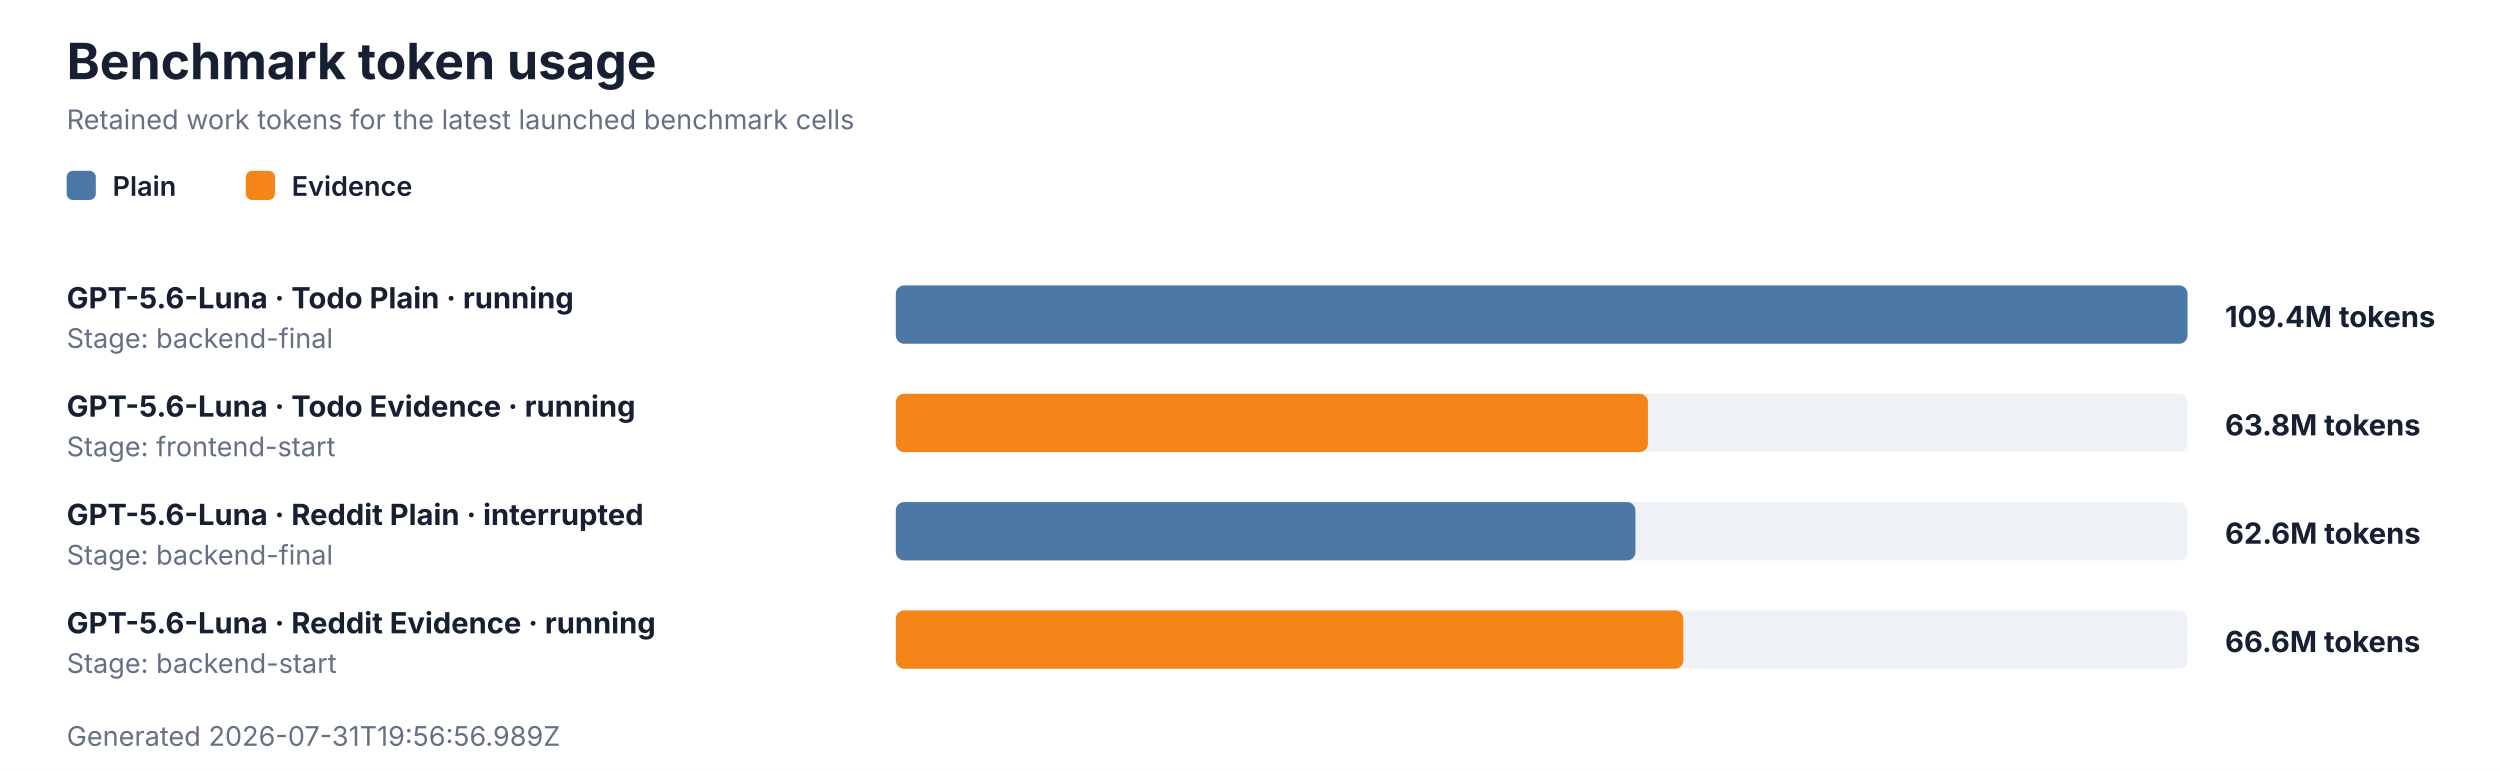
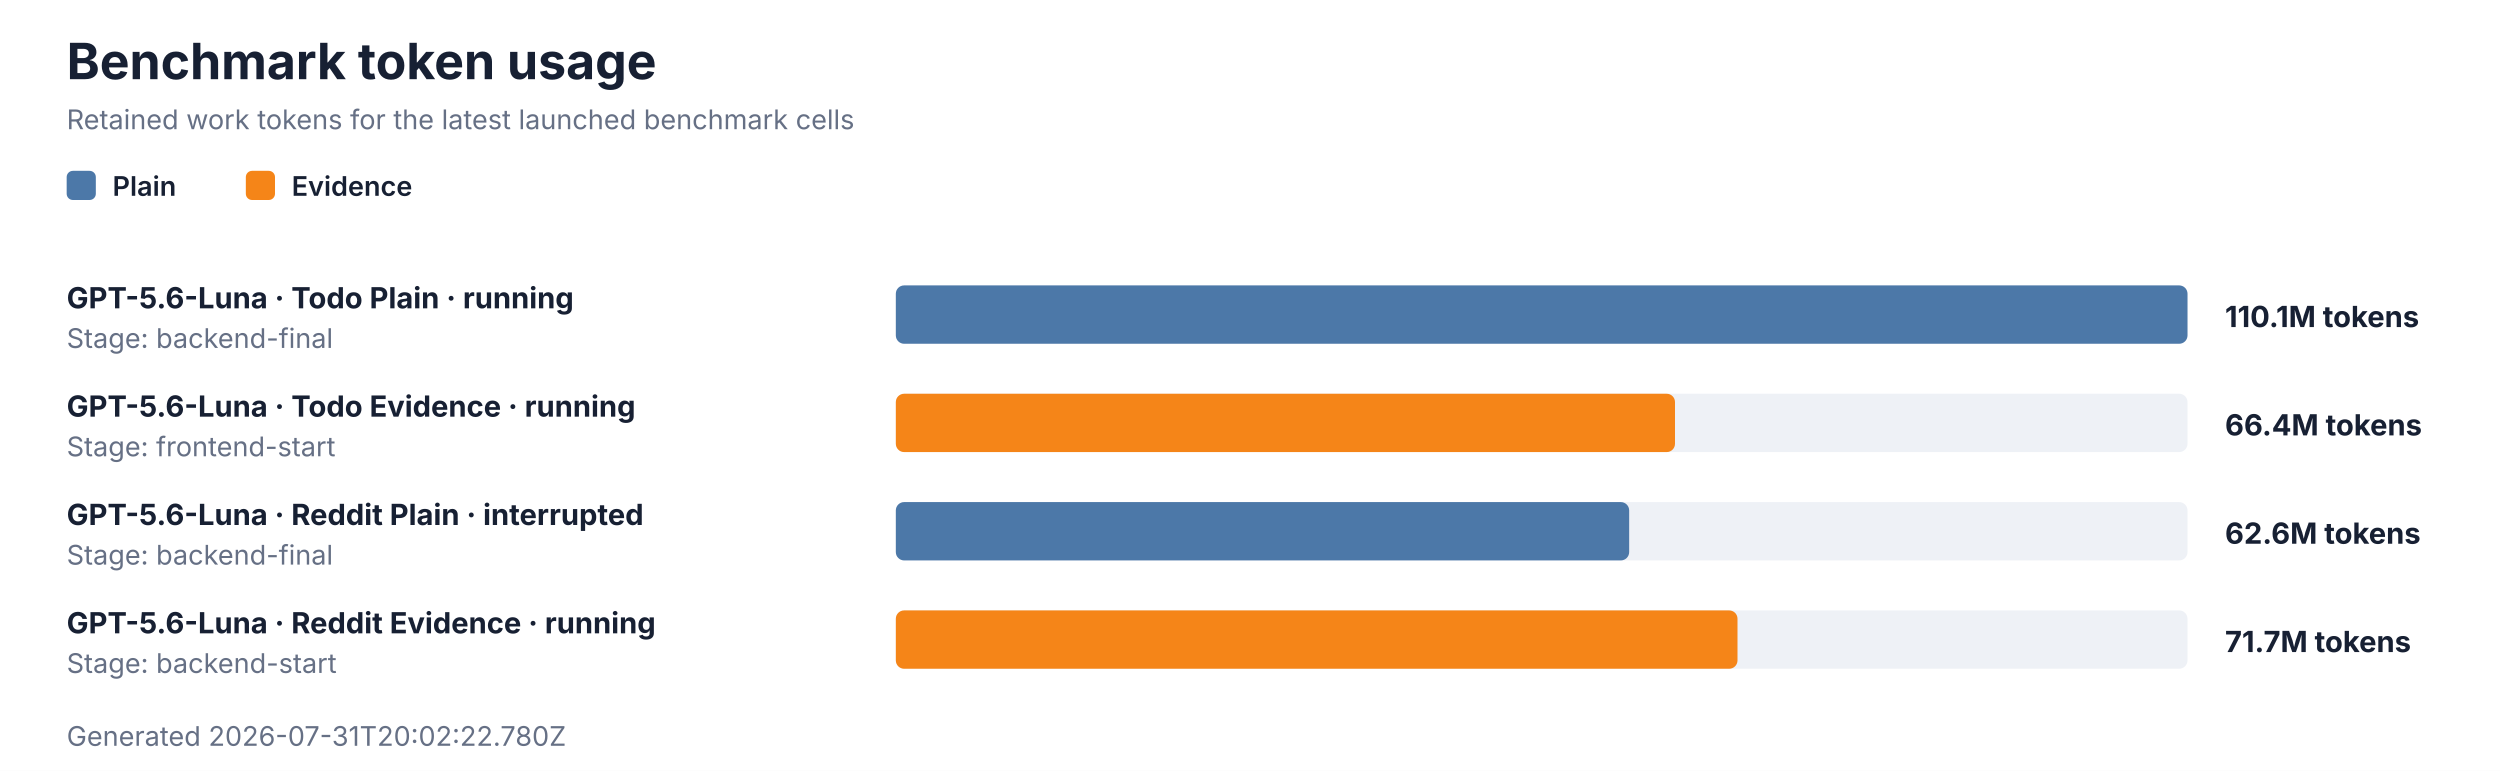
<svg xmlns="http://www.w3.org/2000/svg" role="img" aria-labelledby="title description" viewBox="0 0 1200 370" width="1200" height="370">
  <style>
  text { font-family: Inter, ui-sans-serif, system-ui, -apple-system, BlinkMacSystemFont, 'Segoe UI', sans-serif; fill: #172033; }
  .title { font-size: 24px; font-weight: 700; }
  .subtitle, .stage, .generated { font-size: 13px; fill: #667085; }
  .label { font-size: 14px; font-weight: 650; }
  .value { font-size: 14px; font-weight: 700; }
  .legend { font-size: 13px; font-weight: 600; }
  .empty { font-size: 15px; fill: #667085; }
  .track { fill: #eef1f6; }
</style>
  <rect width="1200" height="370" fill="#ffffff" />
  <text x="32" y="38" class="title">Benchmark token usage</text>
  <text x="32" y="62" class="subtitle">Retained work tokens for the latest launched benchmark cells</text>
  <rect x="32" y="82" width="14" height="14" rx="3" fill="#4c78a8" />
  <text x="54" y="94" class="legend">Plain</text>
  <rect x="118" y="82" width="14" height="14" rx="3" fill="#f58518" />
  <text x="140" y="94" class="legend">Evidence</text>
  <text x="32" y="148" class="label">GPT-5.6-Luna · Todo Plain · running</text>
  <text x="32" y="167" class="stage">Stage: backend-final</text>
  <rect x="430" y="137" width="620" height="28" rx="4" class="track" />
  <rect x="430" y="137" width="620" height="28" rx="4" fill="#4c78a8" />
-   <text x="1068" y="157" class="value">109.4M tokens</text>
+   <text x="1068" y="157" class="value">110.1M tokens</text>
  <text x="32" y="200" class="label">GPT-5.6-Luna · Todo Evidence · running</text>
  <text x="32" y="219" class="stage">Stage: frontend-start</text>
  <rect x="430" y="189" width="620" height="28" rx="4" class="track" />
-   <rect x="430" y="189" width="361" height="28" rx="4" fill="#f58518" />
-   <text x="1068" y="209" class="value">63.8M tokens</text>
+   <rect x="430" y="189" width="374" height="28" rx="4" fill="#f58518" />
+   <text x="1068" y="209" class="value">66.4M tokens</text>
  <text x="32" y="252" class="label">GPT-5.6-Luna · Reddit Plain · interrupted</text>
  <text x="32" y="271" class="stage">Stage: backend-final</text>
  <rect x="430" y="241" width="620" height="28" rx="4" class="track" />
-   <rect x="430" y="241" width="355" height="28" rx="4" fill="#4c78a8" />
+   <rect x="430" y="241" width="352" height="28" rx="4" fill="#4c78a8" />
  <text x="1068" y="261" class="value">62.6M tokens</text>
  <text x="32" y="304" class="label">GPT-5.6-Luna · Reddit Evidence · running</text>
  <text x="32" y="323" class="stage">Stage: backend-start</text>
  <rect x="430" y="293" width="620" height="28" rx="4" class="track" />
-   <rect x="430" y="293" width="378" height="28" rx="4" fill="#f58518" />
-   <text x="1068" y="313" class="value">66.6M tokens</text>
-   <text x="32" y="358" class="generated">Generated 2026-07-31T19:56:56.989Z</text>
+   <rect x="430" y="293" width="404" height="28" rx="4" fill="#f58518" />
+   <text x="1068" y="313" class="value">71.7M tokens</text>
+   <text x="32" y="358" class="generated">Generated 2026-07-31T20:02:22.780Z</text>
</svg>
